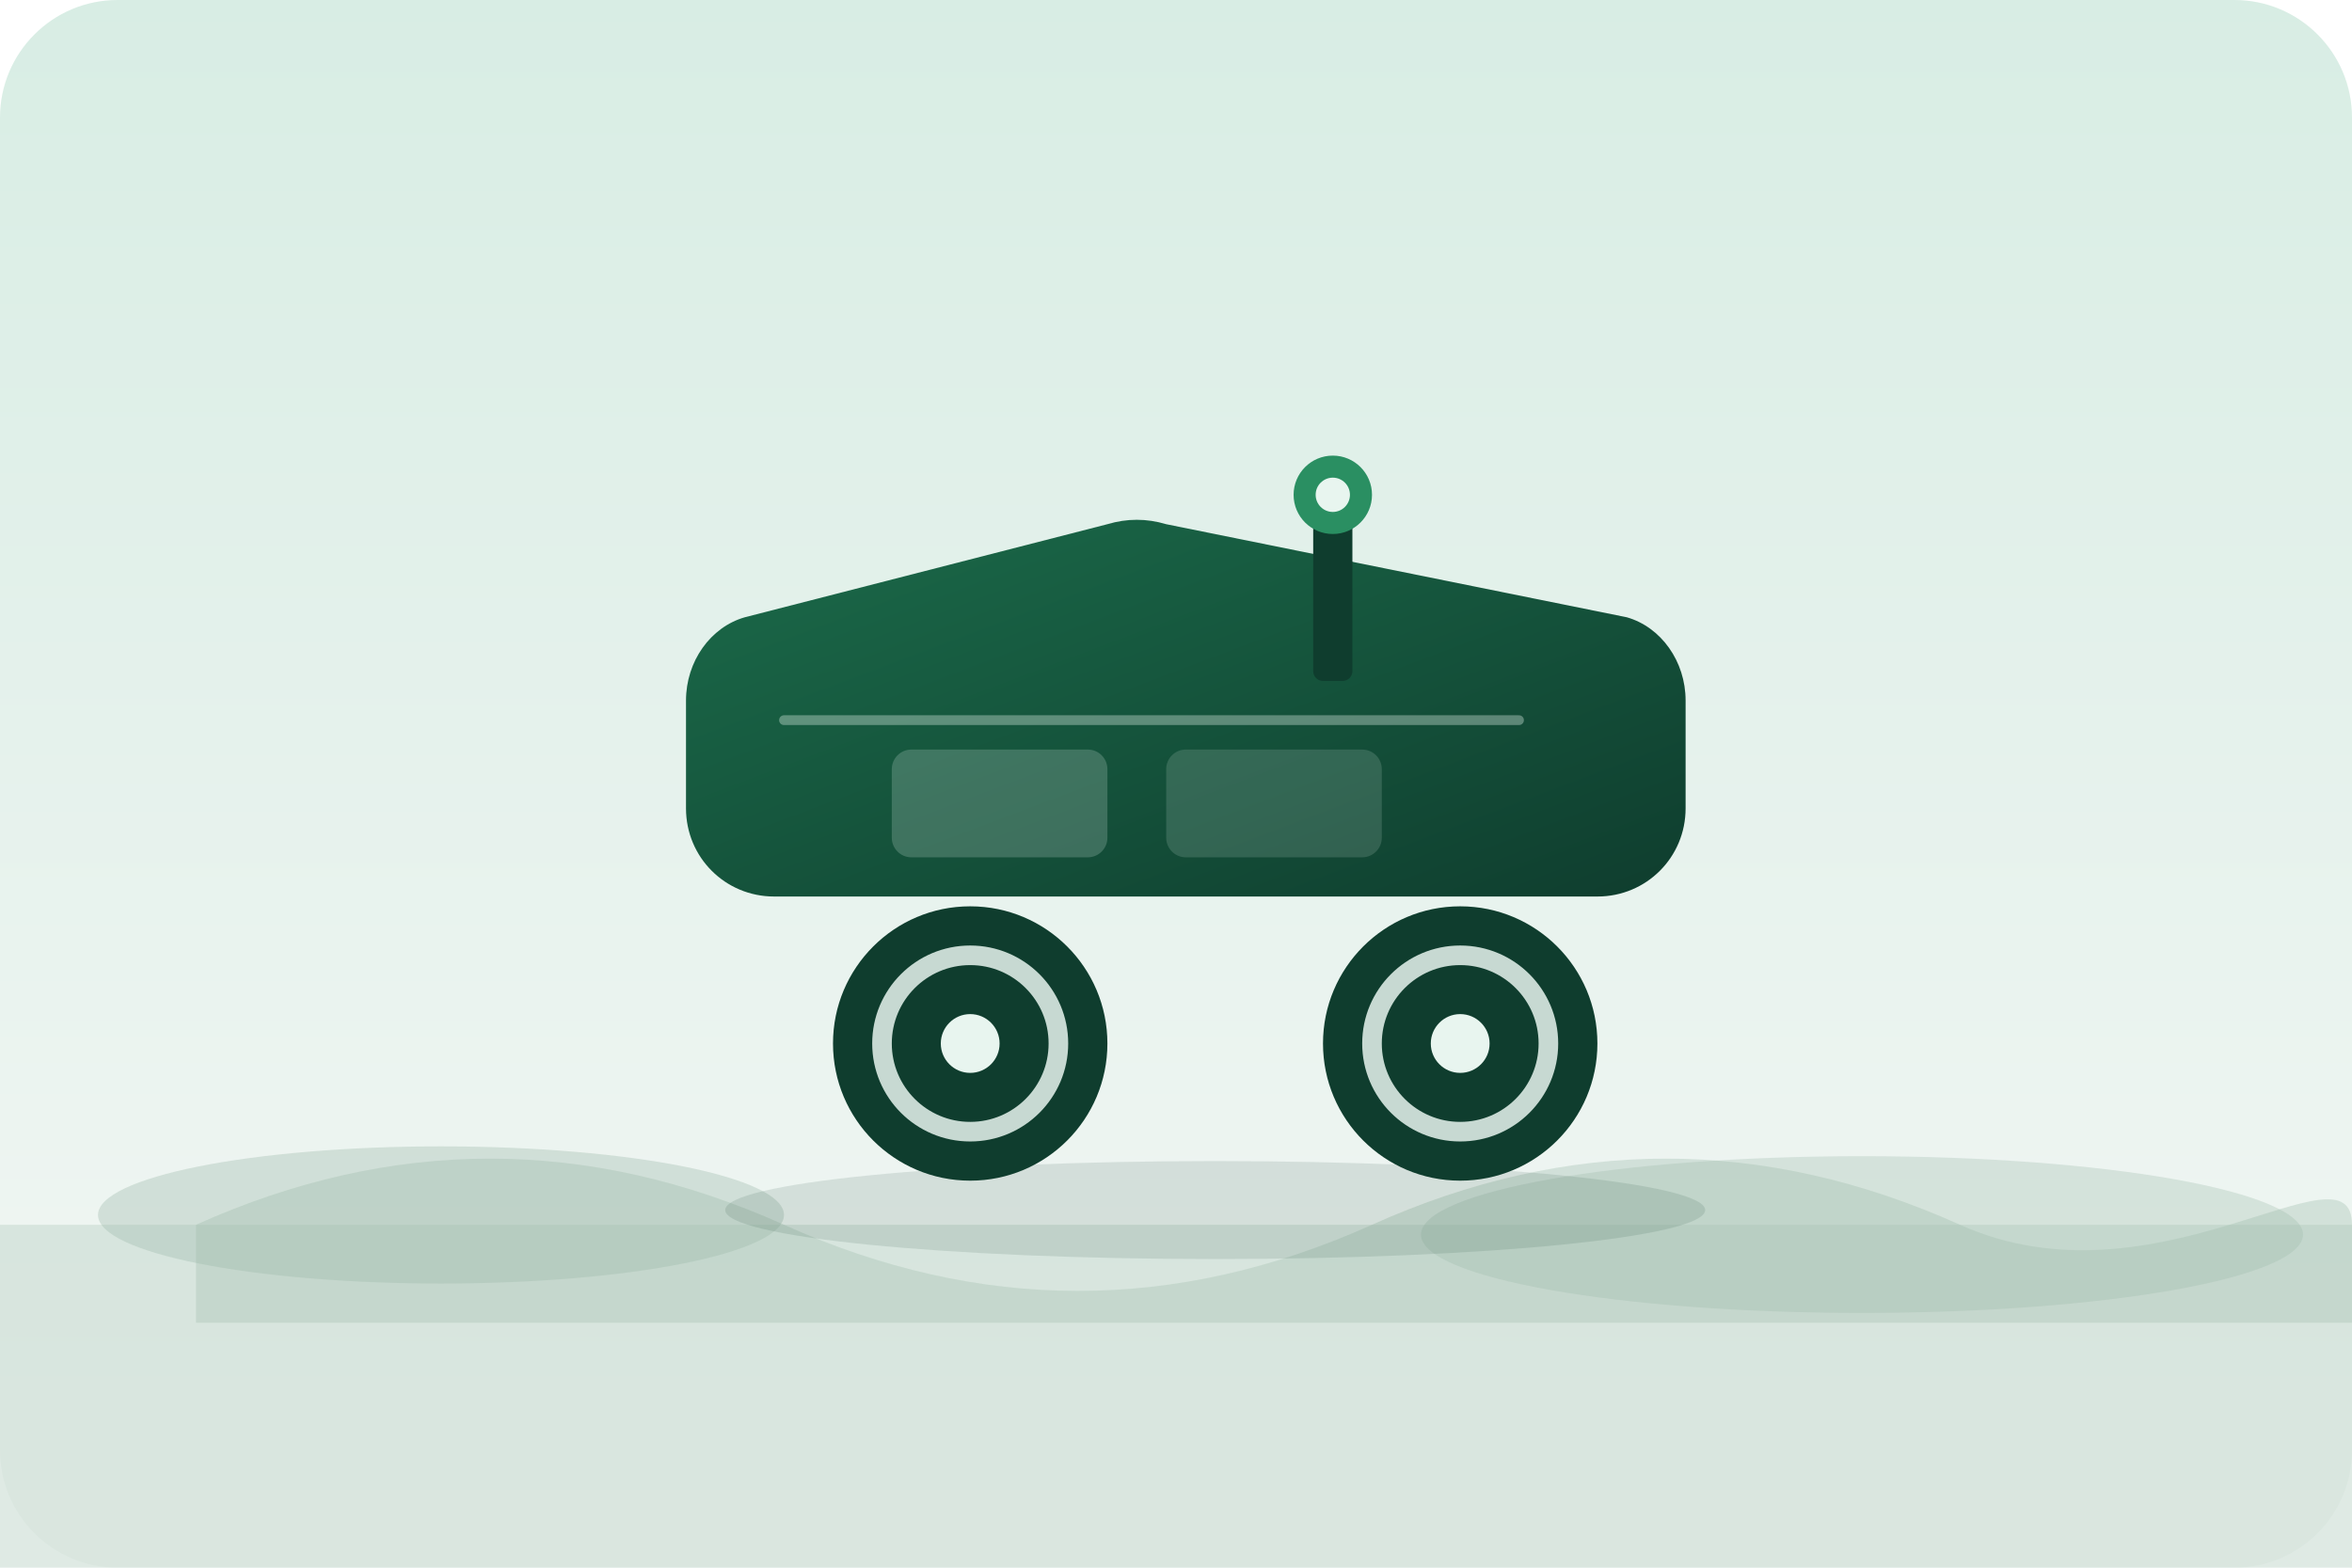
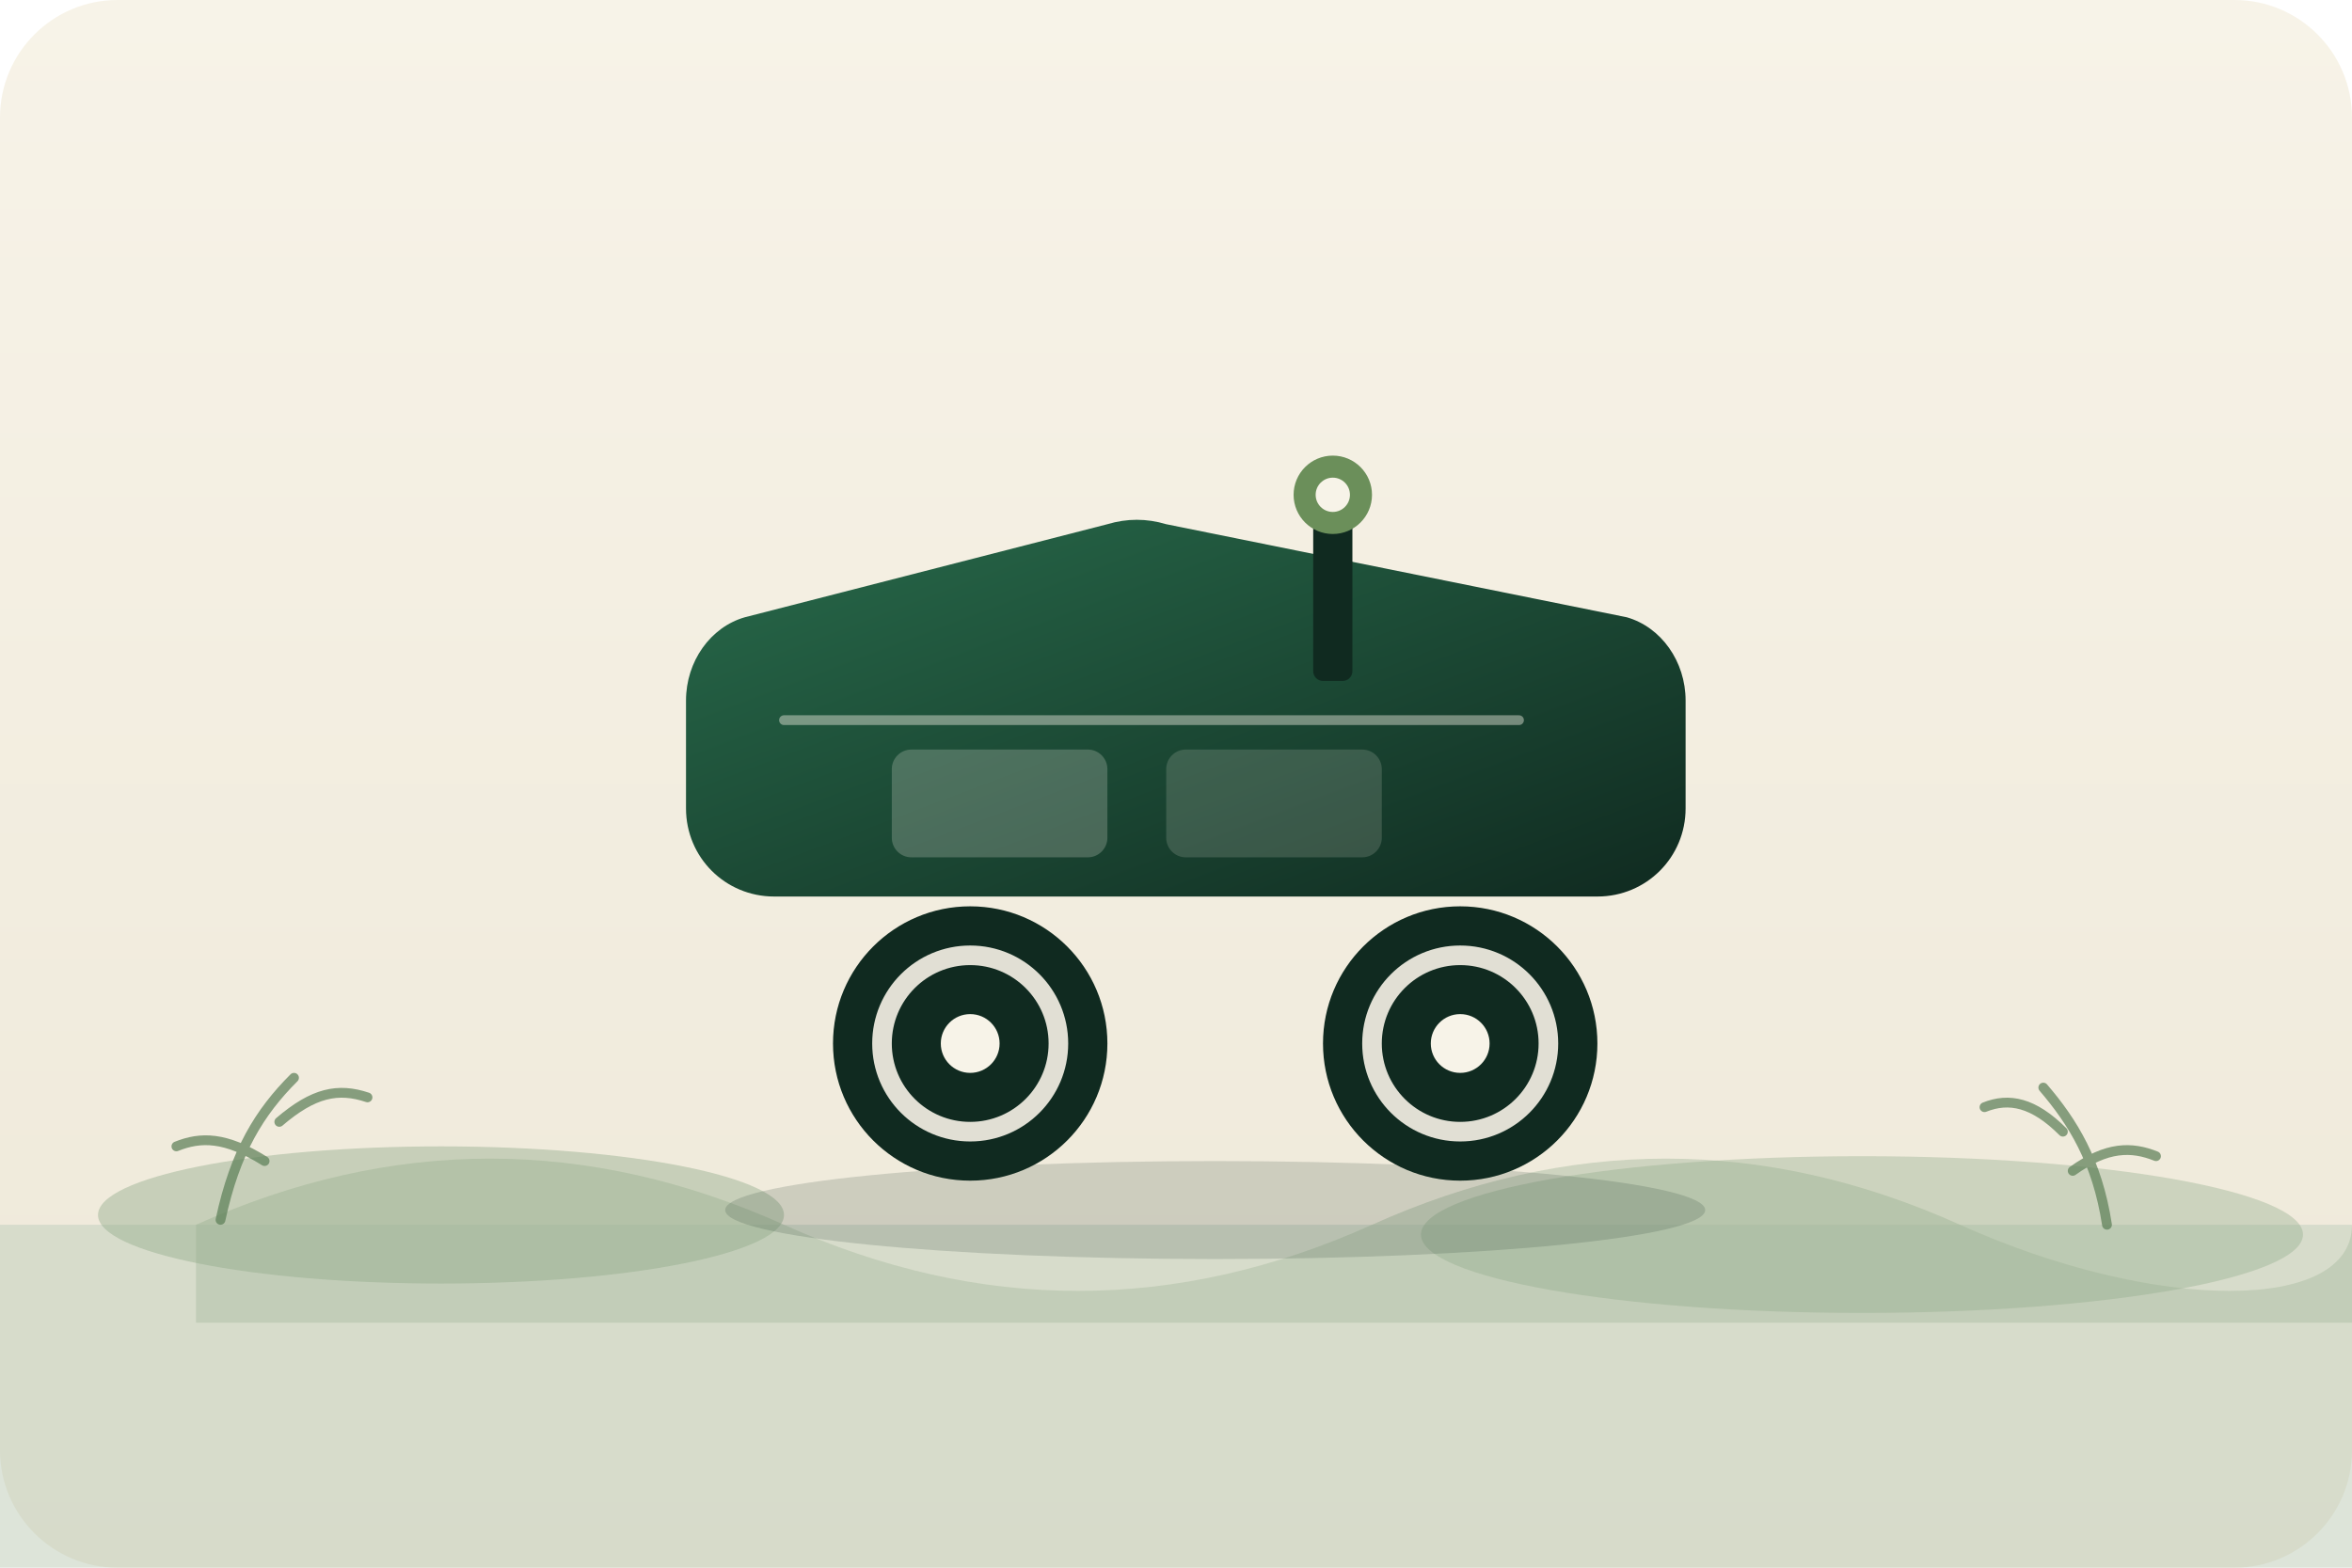
<svg xmlns="http://www.w3.org/2000/svg" viewBox="0 0 480 320" role="img" aria-label="Abstract outdoor wheeled chore robot">
  <defs>
    <linearGradient id="sky" x1="0" y1="0" x2="0" y2="1">
-       <stop offset="0%" stop-color="#D8EDE4" />
-       <stop offset="100%" stop-color="#F4F7F5" />
+       <stop offset="0%" stop-color="#F7F3E8" />
+       <stop offset="100%" stop-color="#EEE8D8" />
    </linearGradient>
    <linearGradient id="body" x1="0" y1="0" x2="1" y2="1">
-       <stop offset="0%" stop-color="#1B6B4A" />
-       <stop offset="100%" stop-color="#0F3D2E" />
+       <stop offset="0%" stop-color="#286B4B" />
+       <stop offset="100%" stop-color="#102A20" />
    </linearGradient>
  </defs>
  <rect width="480" height="320" rx="24" fill="url(#sky)" />
-   <path d="M0 250h480v70H0z" fill="#C5D9CE" opacity="0.55" />
-   <path d="M40 250c40-18 80-18 120 0s80 18 120 0 80-18 120 0 80-18 80 0v20H40z" fill="#A8C4B4" opacity="0.4" />
-   <ellipse cx="90" cy="248" rx="70" ry="14" fill="#9BB8A8" opacity="0.35" />
-   <ellipse cx="380" cy="252" rx="90" ry="16" fill="#9BB8A8" opacity="0.3" />
+   <path d="M0 250h480v70H0z" fill="#C8D3C2" opacity=".62" />
+   <path d="M40 250c40-18 80-18 120 0s80 18 120 0 80-18 120 0 80 18 80 0v20H40z" fill="#AFC0A6" opacity=".52" />
+   <ellipse cx="90" cy="248" rx="70" ry="14" fill="#8EA987" opacity=".42" />
+   <ellipse cx="380" cy="252" rx="90" ry="16" fill="#8EA987" opacity=".36" />
+   <path d="M45 249c3-14 8-22 15-29M54 237c-8-5-13-5-18-3M57 229c7-6 12-7 18-5" fill="none" stroke="#5D7F58" stroke-width="2" stroke-linecap="round" opacity=".72" />
+   <path d="M430 250c-2-13-7-21-13-28M423 239c7-5 12-5 17-3M421 231c-6-6-11-7-16-5" fill="none" stroke="#5D7F58" stroke-width="2" stroke-linecap="round" opacity=".72" />
  <g transform="translate(110 95)">
    <path d="M48 88h168c10 0 18-8 18-18V48c0-8-5-15-12-17L128 12c-4-1.2-8-1.2-12 0L42 31c-7 2-12 9-12 17v22c0 10 8 18 18 18z" fill="url(#body)" />
-     <path d="M50 52h150" stroke="#E8F5EF" stroke-width="2" opacity="0.35" stroke-linecap="round" />
-     <rect x="158" y="8" width="8" height="36" rx="2" fill="#0F3D2E" />
-     <circle cx="162" cy="6" r="8" fill="#2A8F62" />
-     <circle cx="162" cy="6" r="3.5" fill="#E8F5EF" />
-     <rect x="72" y="58" width="44" height="22" rx="4" fill="#E8F5EF" opacity="0.2" />
-     <rect x="128" y="58" width="44" height="22" rx="4" fill="#E8F5EF" opacity="0.15" />
-     <circle cx="88" cy="118" r="28" fill="#0F3D2E" />
-     <circle cx="88" cy="118" r="18" fill="none" stroke="#E8F5EF" stroke-width="4" opacity="0.85" />
-     <circle cx="88" cy="118" r="6" fill="#E8F5EF" />
-     <circle cx="188" cy="118" r="28" fill="#0F3D2E" />
-     <circle cx="188" cy="118" r="18" fill="none" stroke="#E8F5EF" stroke-width="4" opacity="0.85" />
-     <circle cx="188" cy="118" r="6" fill="#E8F5EF" />
-     <ellipse cx="138" cy="152" rx="100" ry="10" fill="#0F3D2E" opacity="0.12" />
+     <path d="M50 52h150" stroke="#F7F3E8" stroke-width="2" opacity=".42" stroke-linecap="round" />
+     <rect x="158" y="8" width="8" height="36" rx="2" fill="#102A20" />
+     <circle cx="162" cy="6" r="8" fill="#6B8F5A" />
+     <circle cx="162" cy="6" r="3.5" fill="#F7F3E8" />
+     <rect x="72" y="58" width="44" height="22" rx="4" fill="#F7F3E8" opacity=".22" />
+     <rect x="128" y="58" width="44" height="22" rx="4" fill="#F7F3E8" opacity=".16" />
+     <circle cx="88" cy="118" r="28" fill="#102A20" />
+     <circle cx="88" cy="118" r="18" fill="none" stroke="#F7F3E8" stroke-width="4" opacity=".9" />
+     <circle cx="88" cy="118" r="6" fill="#F7F3E8" />
+     <circle cx="188" cy="118" r="28" fill="#102A20" />
+     <circle cx="188" cy="118" r="18" fill="none" stroke="#F7F3E8" stroke-width="4" opacity=".9" />
+     <circle cx="188" cy="118" r="6" fill="#F7F3E8" />
+     <ellipse cx="138" cy="152" rx="100" ry="10" fill="#102A20" opacity=".16" />
  </g>
</svg>
